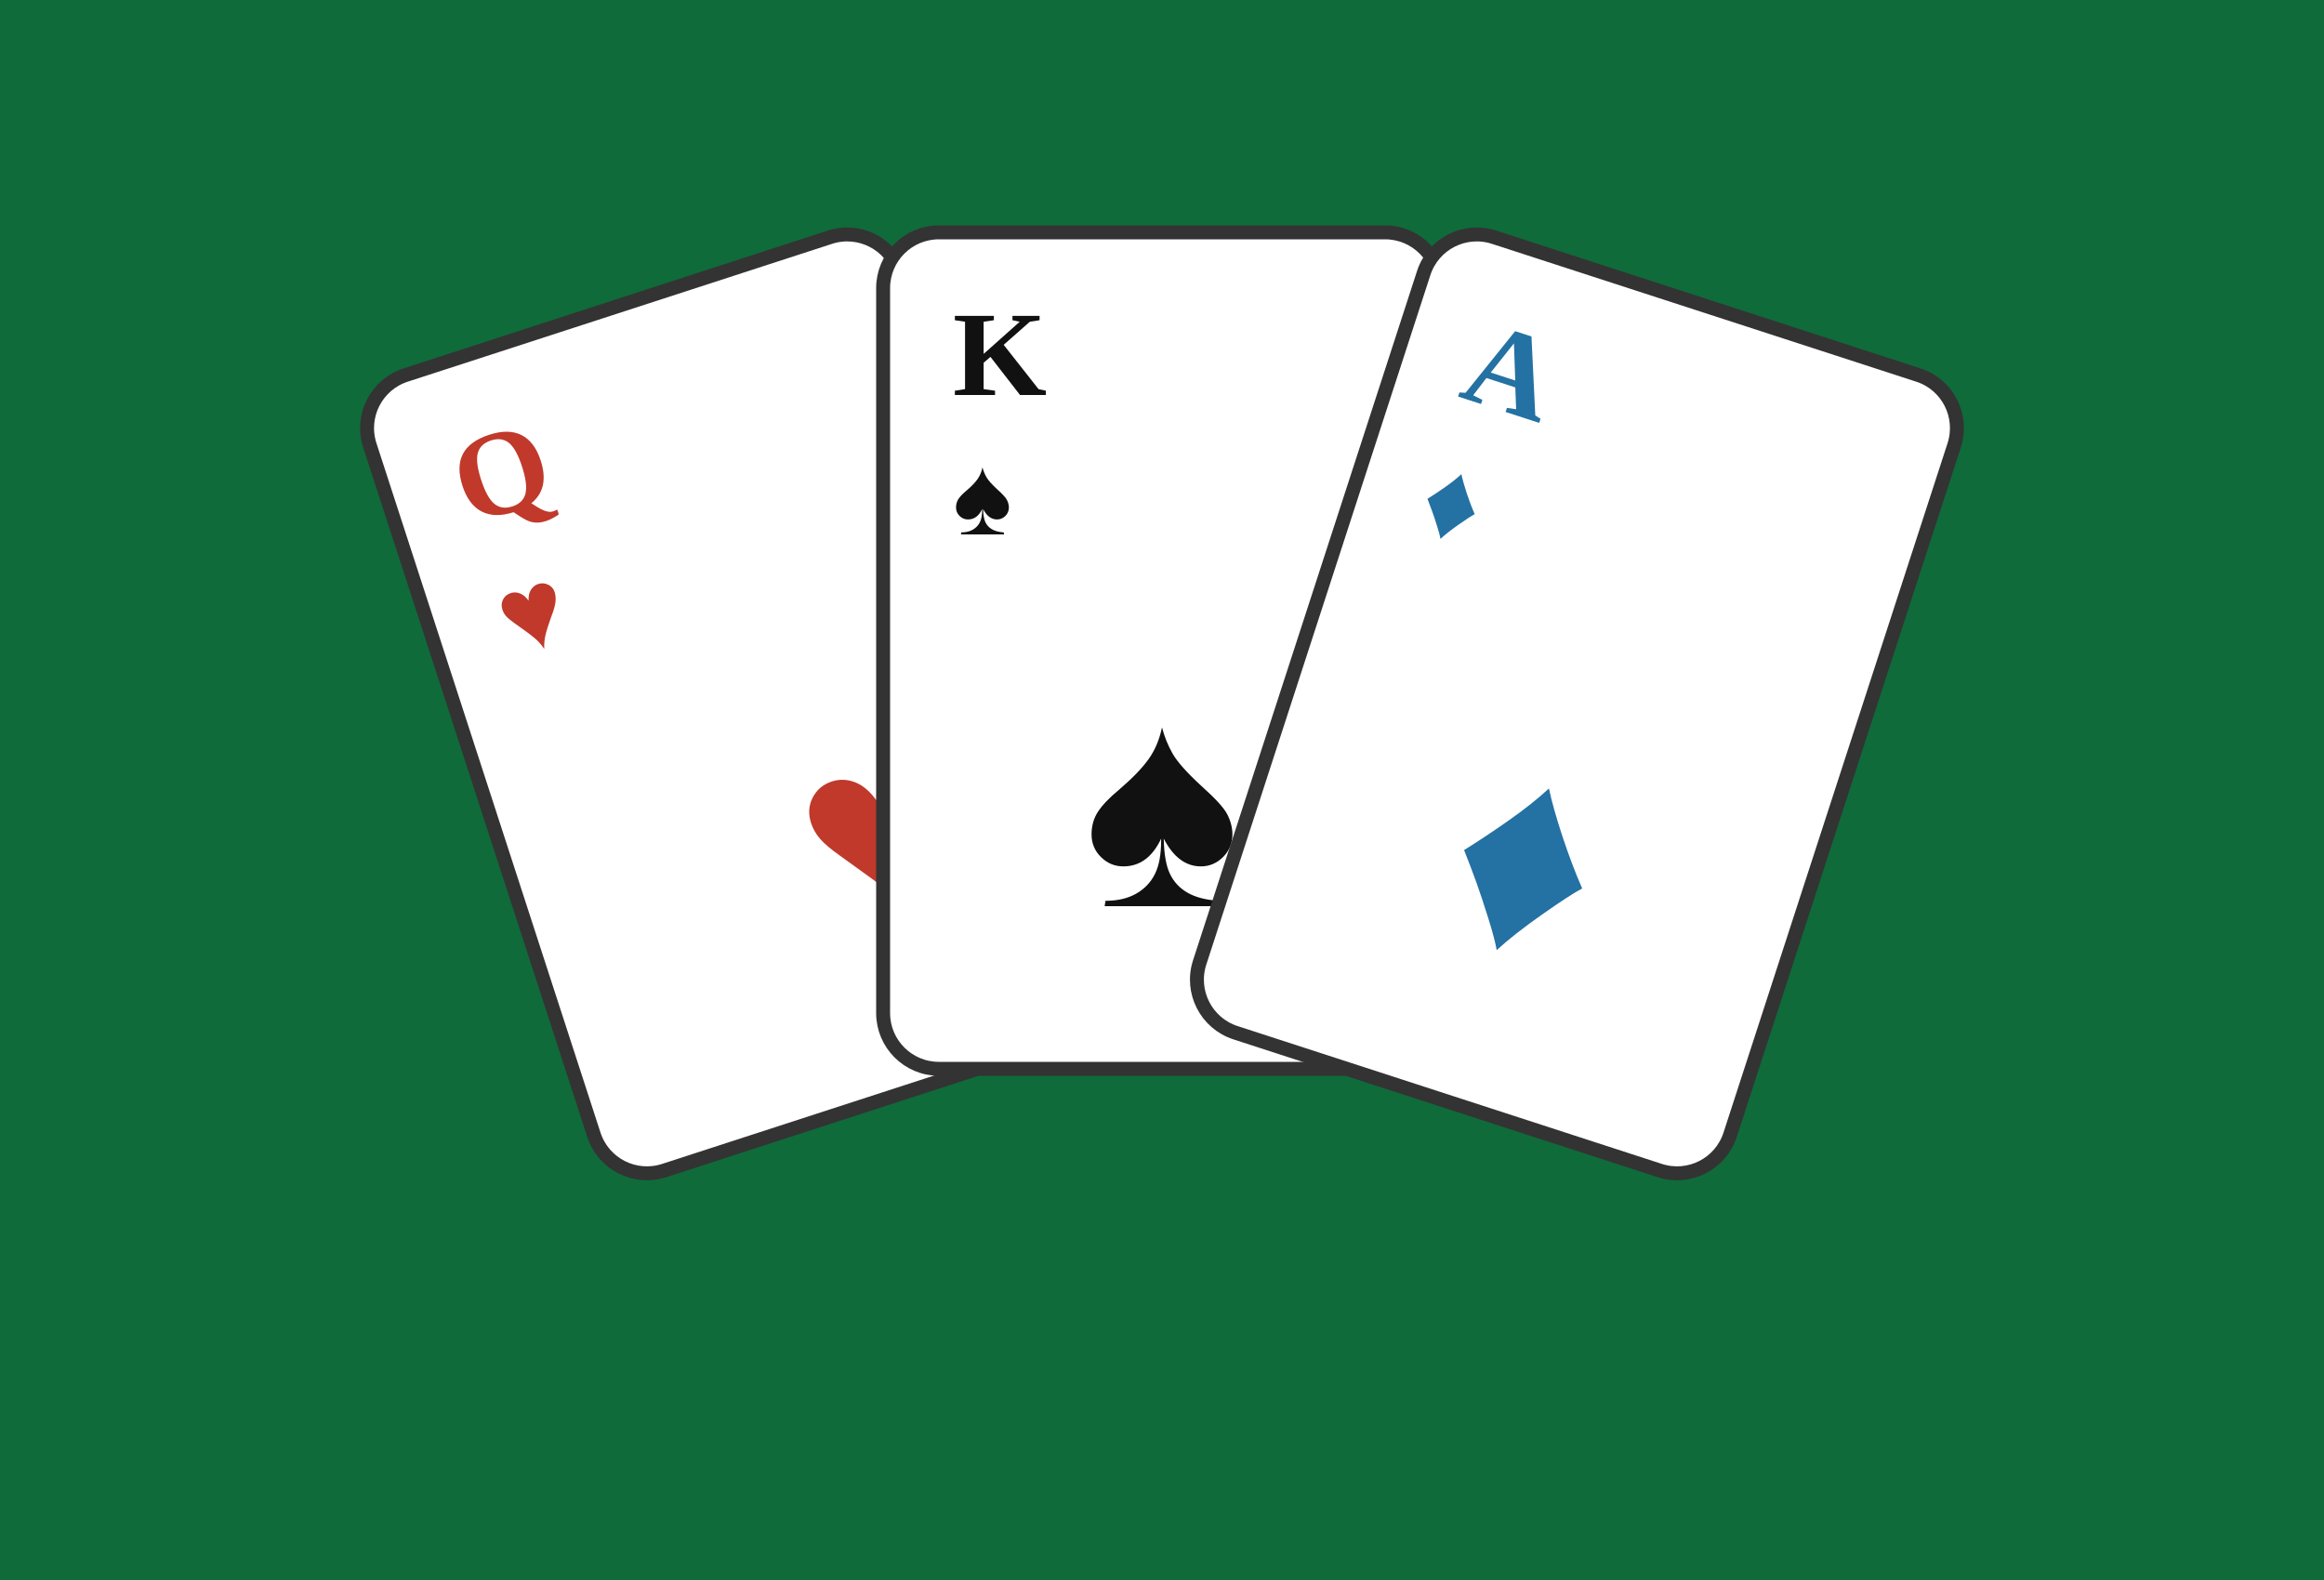
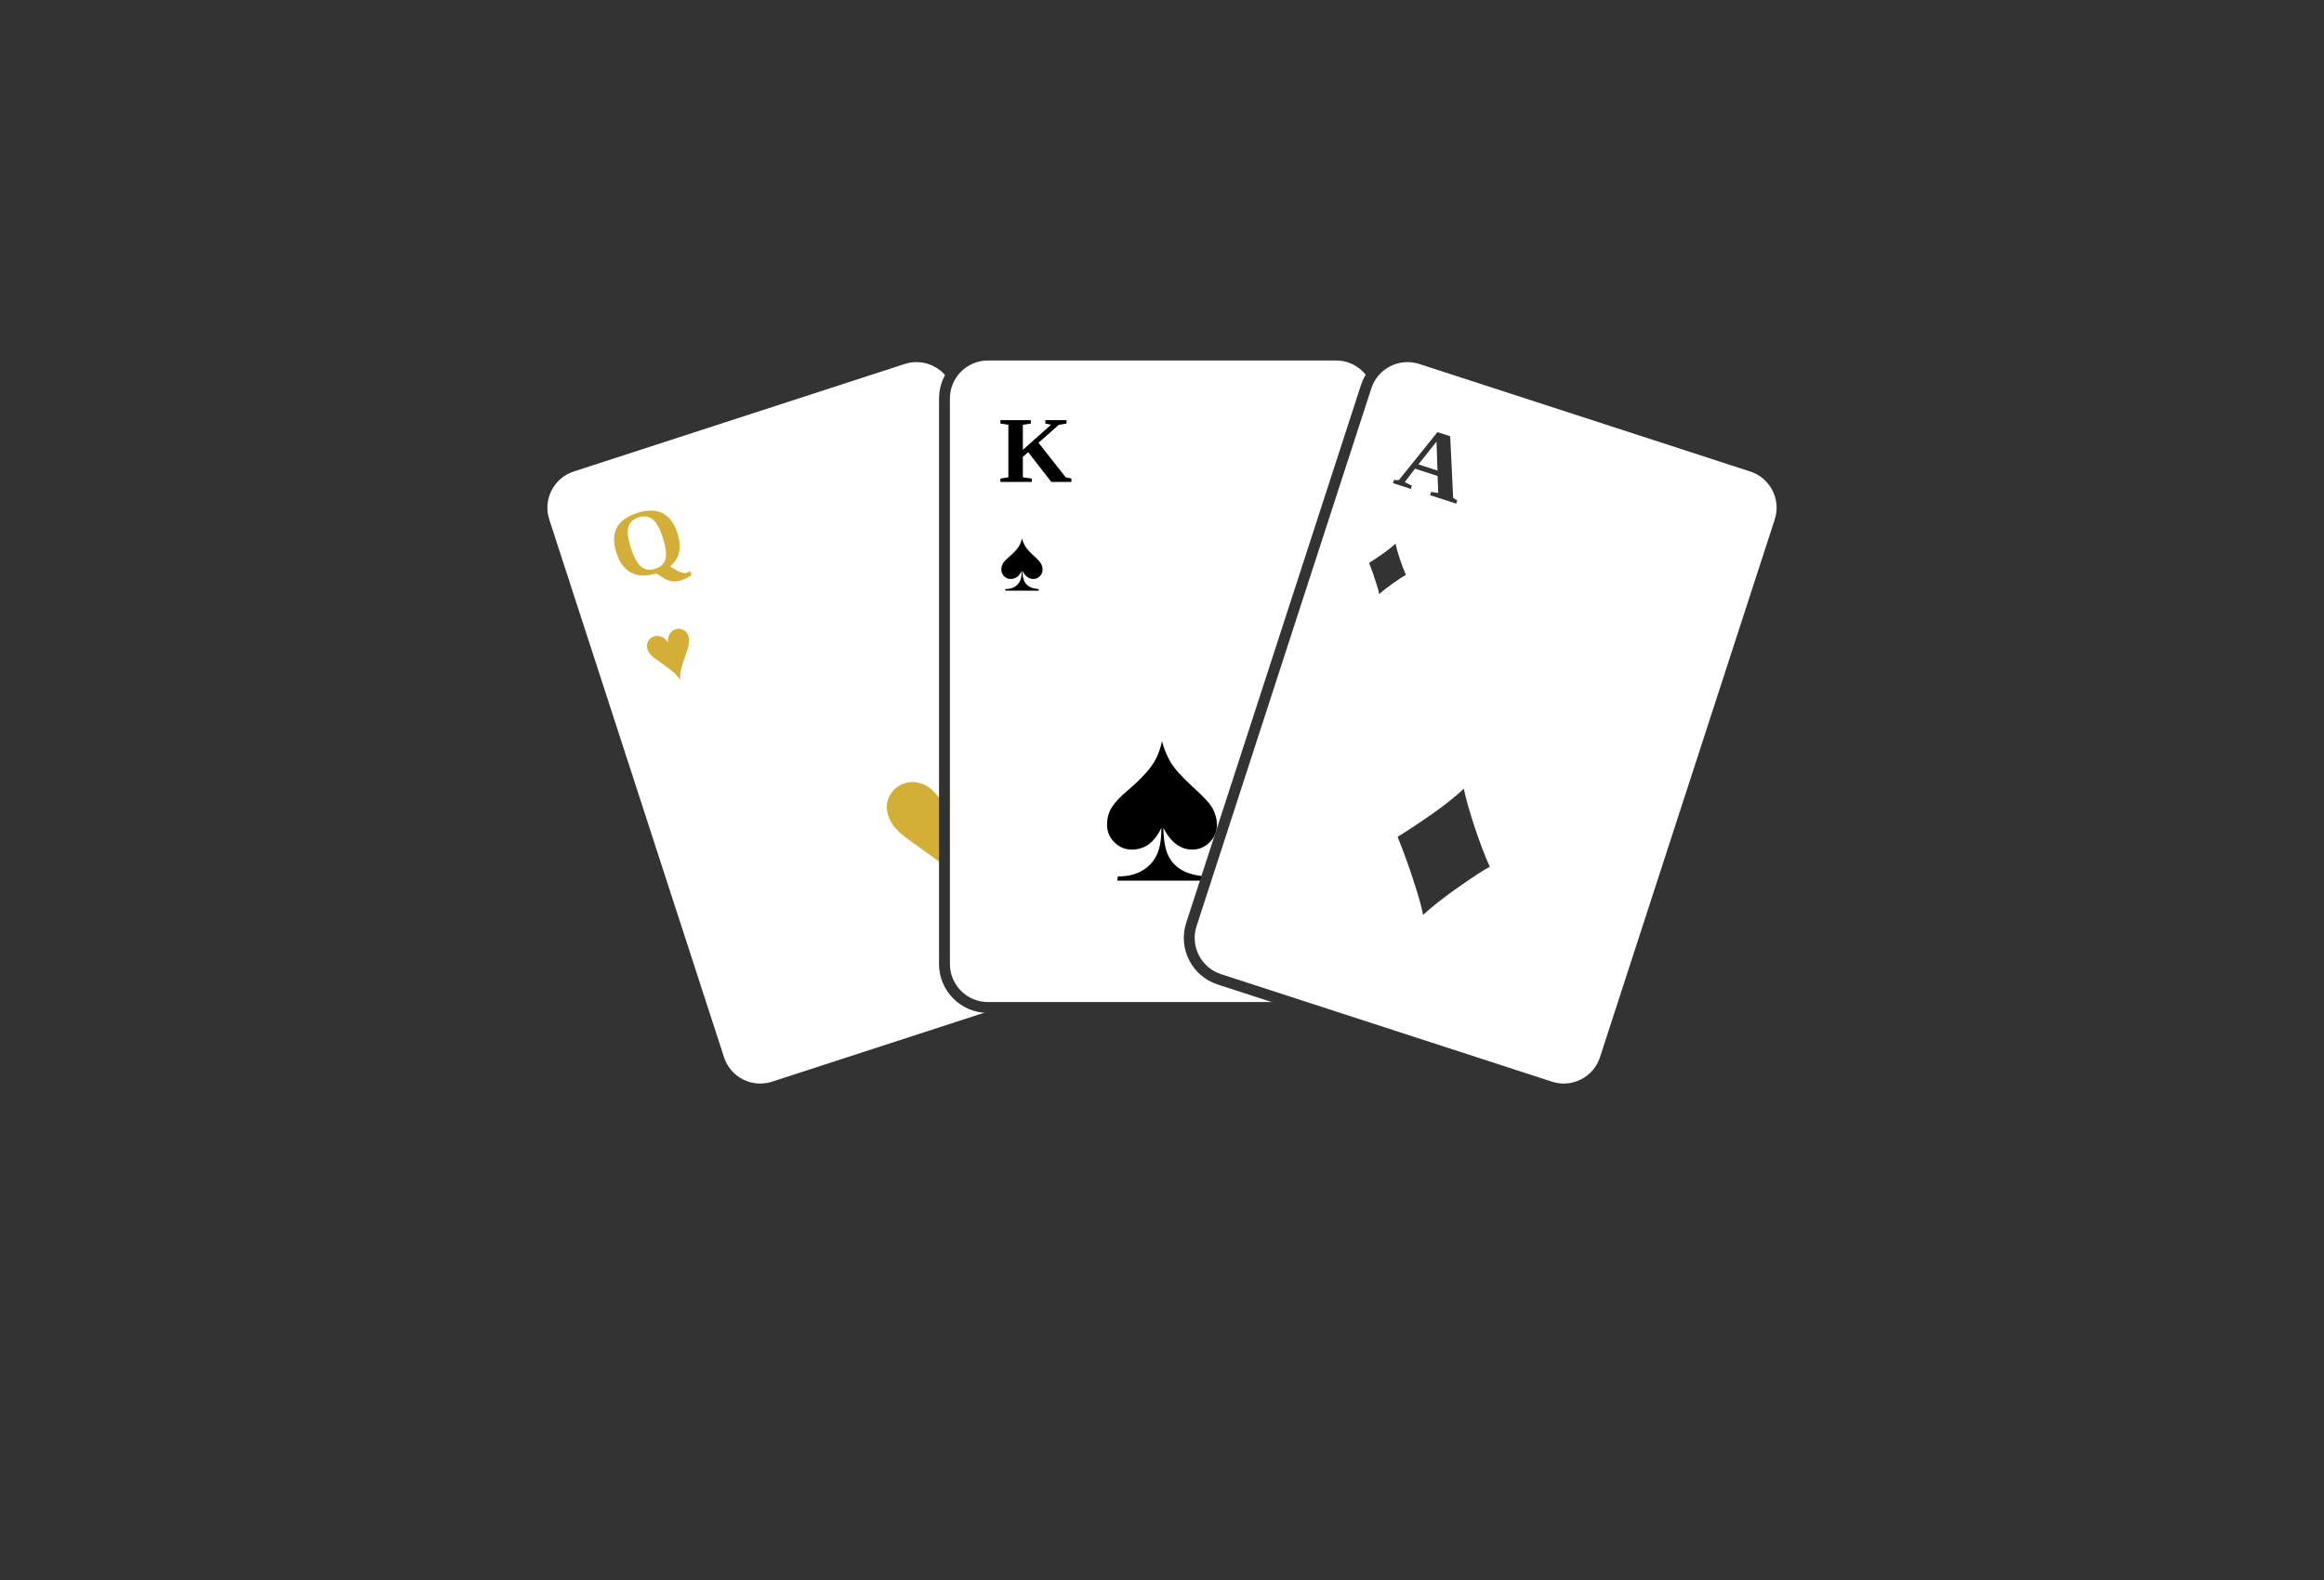
- <svg xmlns="http://www.w3.org/2000/svg" width="500" height="340" viewBox="0 0 500 340">
-   <rect width="500" height="340" fill="#0f6b3a" />
-   <g transform="rotate(-18 170 180)">
-     <rect x="110" y="60" width="120" height="180" rx="12" fill="#ffffff" stroke="#333333" stroke-width="3" />
-     <text x="125" y="95" font-size="26" font-weight="bold" fill="#c0392b">Q</text>
-     <text x="125" y="125" font-size="24" fill="#c0392b">♥</text>
-     <text x="190" y="205" font-size="60" text-anchor="middle" fill="#c0392b">♥</text>
-   </g>
-   <g transform="rotate(0 250 180)">
-     <rect x="190" y="50" width="120" height="180" rx="12" fill="#ffffff" stroke="#333333" stroke-width="3" />
-     <text x="205" y="85" font-size="26" font-weight="bold" fill="#111111">K</text>
-     <text x="205" y="115" font-size="24" fill="#111111">♠</text>
-     <text x="250" y="195" font-size="64" text-anchor="middle" fill="#111111">♠</text>
-   </g>
-   <g transform="rotate(18 330 180)">
-     <rect x="270" y="60" width="120" height="180" rx="12" fill="#ffffff" stroke="#333333" stroke-width="3" />
-     <text x="285" y="95" font-size="26" font-weight="bold" fill="#2471a3">A</text>
-     <text x="285" y="125" font-size="24" fill="#2471a3">♦</text>
-     <text x="330" y="205" font-size="60" text-anchor="middle" fill="#2471a3">♦</text>
+ <svg xmlns="http://www.w3.org/2000/svg" role="img" width="500" height="340" viewBox="0 0 500 340">
+   <rect width="500" height="340" fill="#333333" />
+   <g transform="translate(250 170) scale(0.78) translate(-250 -170)">
+     <g transform="rotate(-18 170 180)">
+       <rect x="110" y="60" width="120" height="180" rx="12" fill="#ffffff" stroke="#333333" stroke-width="3" />
+       <text x="125" y="95" font-size="26" font-weight="bold" fill="#d4af37">Q</text>
+       <text x="125" y="125" font-size="24" fill="#d4af37">♥</text>
+       <text x="190" y="205" font-size="60" text-anchor="middle" fill="#d4af37">♥</text>
+     </g>
+     <g transform="rotate(0 250 180)">
+       <rect x="190" y="50" width="120" height="180" rx="12" fill="#ffffff" stroke="#333333" stroke-width="3" />
+       <text x="205" y="85" font-size="26" font-weight="bold" fill="#000000">K</text>
+       <text x="205" y="115" font-size="24" fill="#000000">♠</text>
+       <text x="250" y="195" font-size="64" text-anchor="middle" fill="#000000">♠</text>
+     </g>
+     <g transform="rotate(18 330 180)">
+       <rect x="270" y="60" width="120" height="180" rx="12" fill="#ffffff" stroke="#333333" stroke-width="3" />
+       <text x="285" y="95" font-size="26" font-weight="bold" fill="#333333">A</text>
+       <text x="285" y="125" font-size="24" fill="#333333">♦</text>
+       <text x="330" y="205" font-size="60" text-anchor="middle" fill="#333333">♦</text>
+     </g>
  </g>
</svg>
